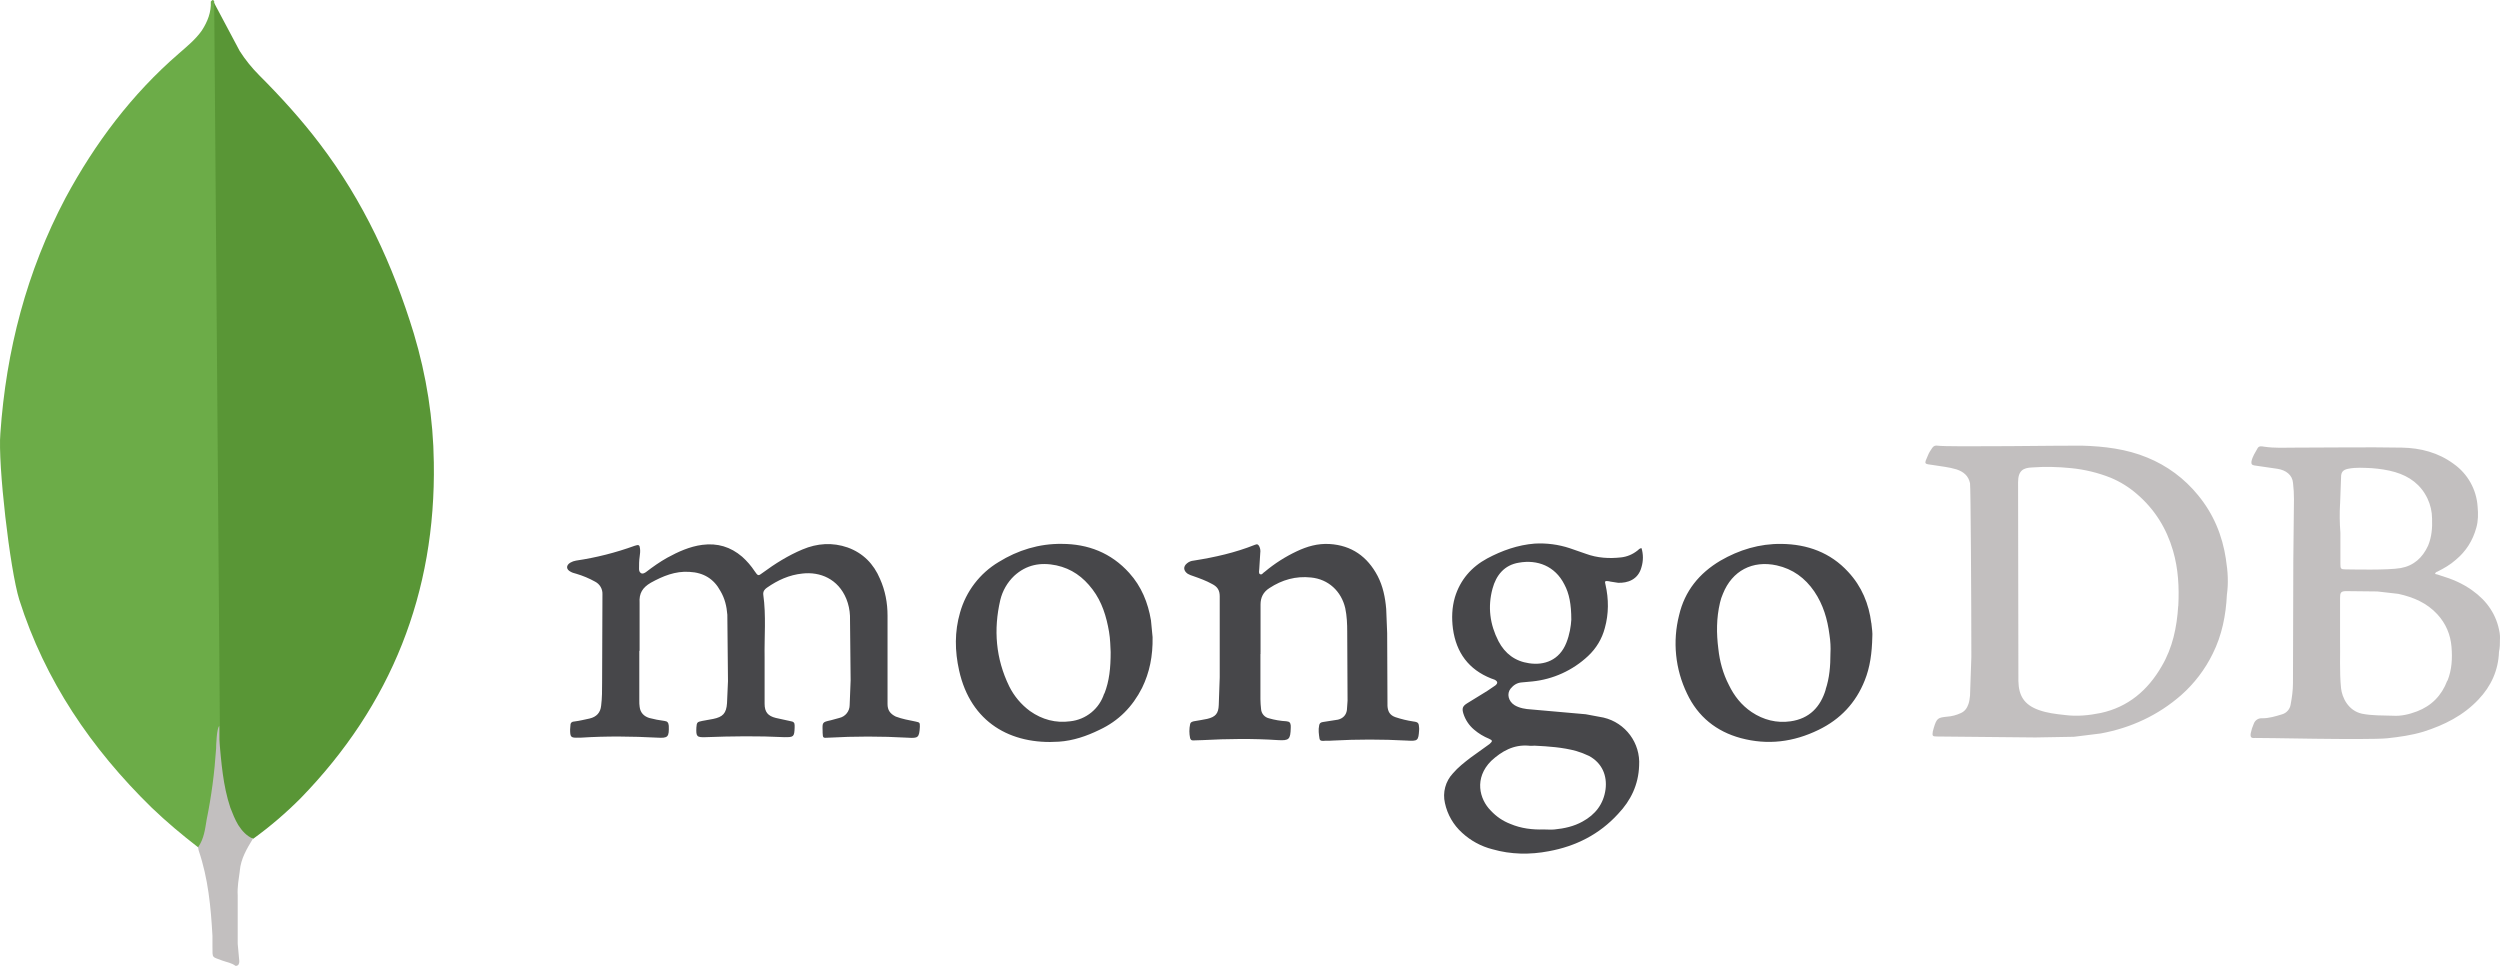
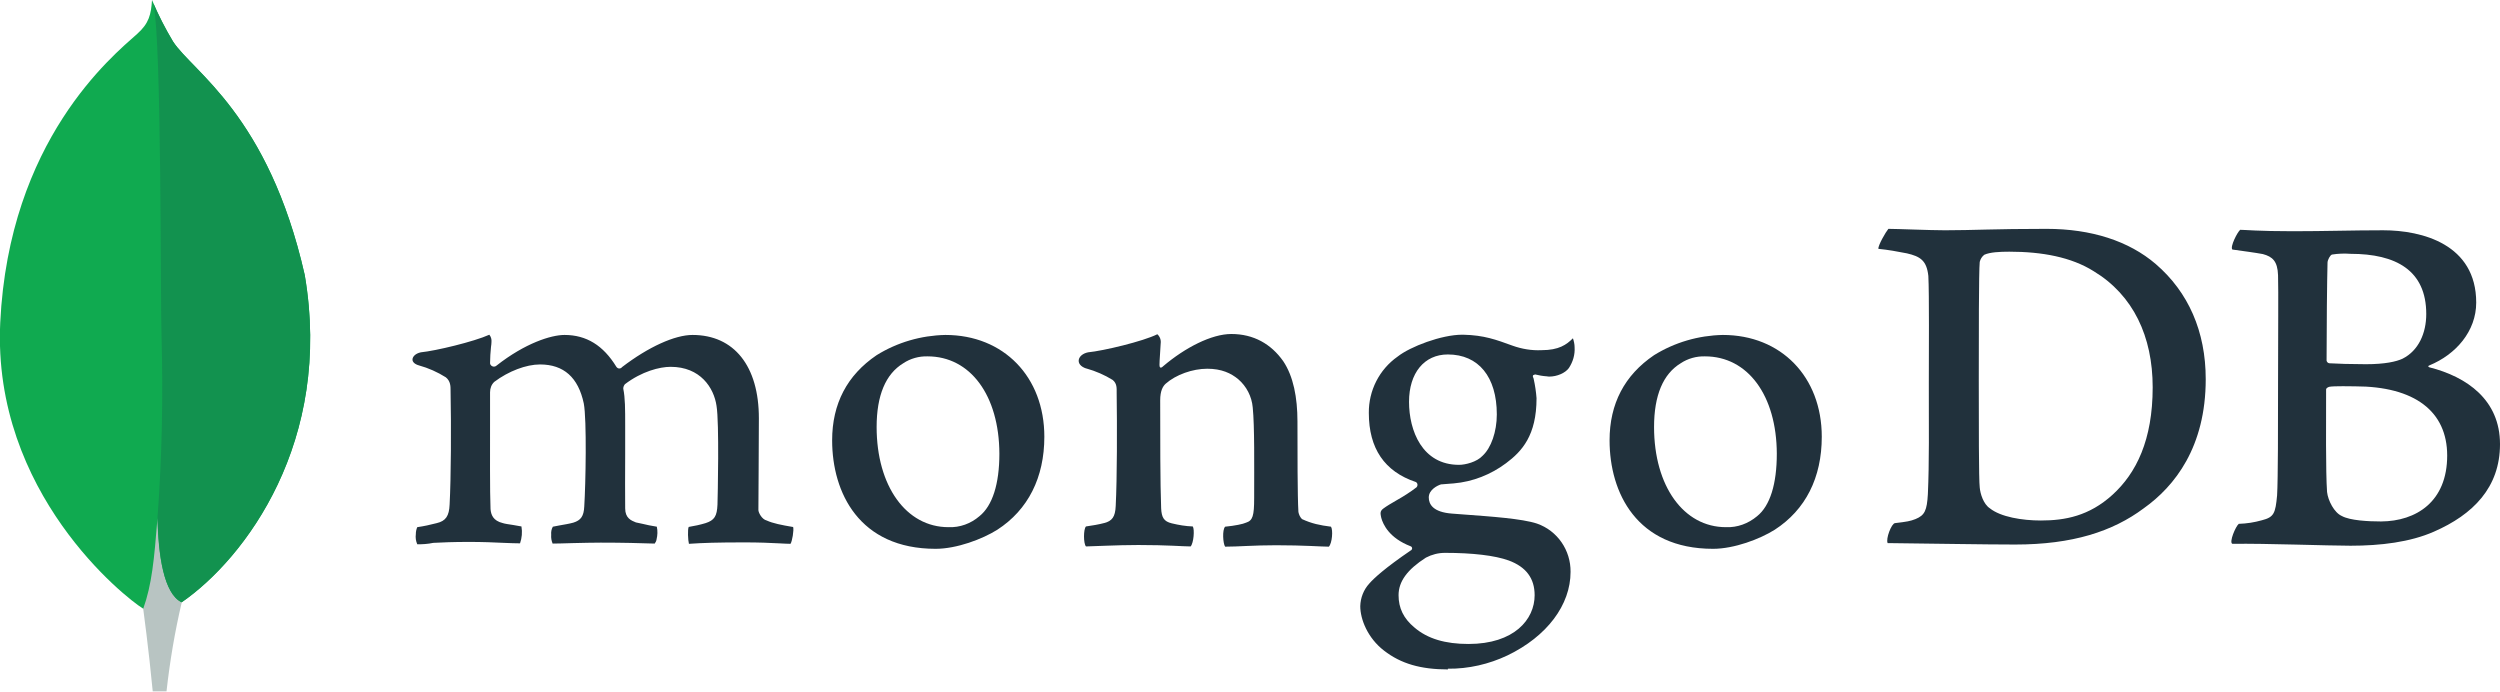
- <svg xmlns="http://www.w3.org/2000/svg" version="1.1" id="Layer_1" x="0px" y="0px" width="105.821px" height="40.884px" viewBox="7.09 5.043 105.821 40.884" enable-background="new 7.09 5.043 105.821 40.884" xml:space="preserve">
-   <path fill="#599636" d="M16.147,5.154l1.09,2.05c0.237,0.37,0.514,0.713,0.824,1.024c0.913,0.913,1.782,1.87,2.56,2.895  c1.848,2.427,3.095,5.122,3.986,8.04c0.534,1.782,0.824,3.608,0.846,5.456c0.09,5.523-1.804,10.266-5.634,14.208  c-0.621,0.624-1.291,1.198-2.004,1.715c-0.38,0-0.557-0.3-0.713-0.558c-0.3-0.5-0.468-1.047-0.557-1.603  c-0.134-0.668-0.223-1.336-0.178-2.026v-0.313c-0.022-0.066-0.356-30.732-0.223-30.888L16.147,5.154z" />
-   <path fill="#6CAC48" d="M16.147,5.088c-0.045-0.09-0.09-0.022-0.134,0.022c0.022,0.445-0.134,0.846-0.38,1.225  c-0.267,0.38-0.624,0.668-0.98,0.98c-1.982,1.715-3.54,3.786-4.788,6.102c-1.648,3.118-2.516,6.458-2.76,9.977  c-0.11,1.27,0.4,5.746,0.802,7.037c1.09,3.43,3.05,6.301,5.6,8.795c0.624,0.601,1.292,1.158,1.982,1.692  c0.2,0,0.223-0.178,0.267-0.312c0.088-0.285,0.155-0.575,0.2-0.869c0.2-1.113,0.312-2.228,0.445-3.34L16.156,5.088H16.147z" />
-   <path fill="#C2BFBF" d="M17.24,41.9c0.045-0.512,0.3-0.936,0.557-1.358c-0.267-0.11-0.468-0.334-0.624-0.58  c-0.134-0.223-0.245-0.5-0.334-0.735c-0.312-0.935-0.38-1.914-0.468-2.873v-0.58c-0.11,0.09-0.134,0.847-0.134,0.959  c-0.067,1.023-0.2,2.026-0.4,3.006c-0.067,0.4-0.11,0.802-0.356,1.158c0,0.045,0,0.09,0.022,0.155c0.4,1.181,0.512,2.384,0.58,3.608  v0.445c0,0.533-0.022,0.422,0.423,0.6c0.178,0.066,0.38,0.09,0.557,0.223c0.134,0,0.156-0.109,0.156-0.199l-0.067-0.735v-2.05  c-0.022-0.356,0.045-0.713,0.09-1.047L17.24,41.9z" />
-   <g transform="matrix(1.021124 0 0 1.021124 -4.376266 -1.845946)">
-     <path fill="#47474A" d="M37.73,33.72v2.077c-0.002,0.082,0.002,0.164,0.014,0.247c0.027,0.245,0.178,0.396,0.4,0.465   c0.208,0.054,0.418,0.096,0.63,0.122c0.123,0.014,0.164,0.069,0.178,0.201c0.014,0.465-0.027,0.519-0.478,0.492   c-1.052-0.055-2.105-0.068-3.157,0h-0.1c-0.328,0.013-0.355-0.014-0.355-0.342c0-0.055,0.014-0.122,0.014-0.178   c0-0.099,0.068-0.15,0.164-0.15c0.22-0.027,0.424-0.081,0.63-0.123c0.287-0.067,0.45-0.245,0.478-0.532   c0.04-0.315,0.04-0.643,0.04-0.958l0.014-3.661c0.01-0.217-0.108-0.419-0.3-0.52c-0.247-0.138-0.509-0.248-0.78-0.328   c-0.082-0.027-0.164-0.04-0.232-0.082c-0.2-0.096-0.205-0.273-0.014-0.383c0.068-0.04,0.15-0.068,0.232-0.082   c0.83-0.122,1.644-0.329,2.432-0.615c0.164-0.055,0.205-0.04,0.22,0.123c0.014,0.1,0,0.22-0.014,0.314   c-0.027,0.178-0.027,0.355-0.027,0.52c0,0.068,0.014,0.137,0.082,0.178c0.068,0.041,0.137,0,0.2-0.04   c0.287-0.22,0.574-0.424,0.888-0.6c0.45-0.246,0.93-0.465,1.45-0.533c0.63-0.082,1.175,0.082,1.654,0.492   c0.198,0.177,0.373,0.379,0.519,0.601c0.137,0.2,0.15,0.205,0.328,0.068c0.52-0.383,1.066-0.724,1.654-0.97   c0.615-0.26,1.244-0.3,1.872-0.082c0.642,0.232,1.08,0.683,1.34,1.298c0.22,0.492,0.314,1,0.314,1.53v3.662   c0,0.247,0.1,0.4,0.342,0.52c0.26,0.099,0.547,0.15,0.82,0.205c0.178,0.04,0.178,0.04,0.178,0.22   c-0.027,0.45-0.068,0.478-0.506,0.45c-1.097-0.062-2.196-0.062-3.293,0c-0.22,0.014-0.22,0.014-0.232-0.206v-0.067   c-0.014-0.371-0.014-0.371,0.342-0.45l0.355-0.097c0.248-0.057,0.423-0.278,0.424-0.533l0.04-1.024l-0.027-2.679   c-0.011-0.239-0.061-0.474-0.15-0.697c-0.342-0.834-1.093-1.134-1.818-1.052c-0.547,0.055-1.025,0.273-1.476,0.588   c-0.096,0.068-0.164,0.15-0.15,0.287c0.123,0.875,0.04,1.75,0.055,2.624v1.9c0,0.342,0.137,0.506,0.465,0.587l0.63,0.138   c0.096,0.013,0.15,0.055,0.15,0.164v0.099c-0.014,0.383-0.04,0.4-0.424,0.396c-1.093-0.055-2.187-0.04-3.266,0   c-0.37,0.013-0.4-0.027-0.383-0.4c0.014-0.22,0.04-0.232,0.246-0.274l0.45-0.082c0.4-0.081,0.547-0.231,0.574-0.656l0.04-0.915   l-0.027-2.748c-0.027-0.341-0.1-0.669-0.287-0.984c-0.273-0.506-0.7-0.765-1.285-0.793c-0.588-0.04-1.107,0.178-1.6,0.45   c-0.342,0.2-0.492,0.437-0.465,0.834v1.995L37.73,33.72z M63.477,33.803v1.927c0.002,0.138,0.011,0.274,0.027,0.41   c0.012,0.186,0.146,0.342,0.329,0.383c0.235,0.068,0.478,0.109,0.723,0.122c0.138,0.013,0.164,0.068,0.178,0.178v0.096   c-0.013,0.478-0.067,0.534-0.532,0.507c-1.041-0.069-2.078-0.055-3.117,0l-0.4,0.013c-0.082,0-0.1-0.04-0.123-0.096   c-0.04-0.189-0.04-0.384,0-0.574c0.014-0.082,0.068-0.1,0.15-0.123c0.2-0.027,0.37-0.068,0.56-0.1   c0.342-0.082,0.465-0.22,0.478-0.574l0.04-1.148v-3.362c0-0.246-0.096-0.396-0.314-0.506c-0.246-0.137-0.506-0.232-0.78-0.328   c-0.082-0.027-0.164-0.055-0.232-0.096c-0.178-0.123-0.2-0.3-0.027-0.437c0.077-0.064,0.173-0.102,0.273-0.11   c0.875-0.137,1.722-0.328,2.542-0.656c0.096-0.04,0.137-0.014,0.178,0.068c0.041,0.082,0.055,0.178,0.04,0.273l-0.04,0.642   c0,0.082-0.04,0.2,0.027,0.232c0.082,0.055,0.136-0.068,0.205-0.1c0.404-0.339,0.849-0.623,1.326-0.847   c0.425-0.2,0.861-0.328,1.353-0.3c0.915,0.055,1.571,0.52,1.995,1.326c0.22,0.424,0.315,0.888,0.355,1.367l0.04,1l0.013,3.02   c0.015,0.231,0.097,0.383,0.329,0.465c0.24,0.08,0.487,0.14,0.738,0.178c0.22,0.027,0.231,0.069,0.245,0.274v0.068   c-0.027,0.465-0.055,0.477-0.519,0.45c-1.02-0.055-2.042-0.055-3.061,0c-0.137,0.013-0.274,0-0.4,0.013   c-0.082,0-0.138-0.013-0.15-0.096c-0.027-0.178-0.055-0.356-0.014-0.547c0.014-0.082,0.055-0.123,0.15-0.138l0.63-0.099   c0.22-0.055,0.342-0.2,0.37-0.4l0.027-0.383l-0.014-2.856c0-0.328-0.013-0.656-0.082-0.984c-0.164-0.7-0.696-1.2-1.419-1.27   c-0.63-0.068-1.2,0.096-1.721,0.437c-0.26,0.164-0.371,0.396-0.371,0.683v2.064c0-0.039,0-0.039,0.014-0.039L63.477,33.803z" />
-     <path fill="#C2BFBF" d="M103.502,29.935c-0.149-0.998-0.519-1.886-1.161-2.665c-0.56-0.688-1.283-1.224-2.106-1.558   c-0.859-0.355-1.777-0.465-2.706-0.492c-0.383-0.014-5.603,0.068-5.986,0c-0.096-0.014-0.164,0.014-0.22,0.096   c-0.068,0.1-0.138,0.205-0.178,0.314c-0.164,0.37-0.164,0.342,0.231,0.396c0.329,0.055,0.643,0.082,0.957,0.178   c0.287,0.096,0.493,0.26,0.559,0.574c0.028,0.15,0.055,4.96,0.055,7.202l-0.055,1.601c-0.013,0.122-0.027,0.245-0.067,0.354   c-0.055,0.164-0.151,0.3-0.315,0.371c-0.181,0.084-0.375,0.136-0.574,0.149c-0.37,0.04-0.424,0.055-0.547,0.465l-0.04,0.151   c-0.027,0.178-0.014,0.205,0.164,0.205l4.087,0.04l1.6-0.028l1.107-0.137c1.257-0.231,2.378-0.752,3.334-1.586   c0.546-0.482,0.992-1.067,1.312-1.721c0.383-0.765,0.547-1.6,0.587-2.446c0.069-0.478,0.04-0.97-0.04-1.462V29.935z    M101.521,31.875c-0.055,0.875-0.231,1.722-0.683,2.488c-0.574,0.997-1.394,1.695-2.529,1.939c-0.492,0.1-0.983,0.15-1.5,0.082   c-0.369-0.04-0.724-0.082-1.065-0.205c-0.616-0.22-0.834-0.601-0.847-1.2l-0.013-8.24c0-0.492,0.22-0.6,0.574-0.615   c0.533-0.04,1.08-0.027,1.612,0.027c0.568,0.055,1.125,0.189,1.655,0.4c0.393,0.164,0.757,0.39,1.08,0.67   c0.737,0.63,1.23,1.42,1.501,2.35c0.22,0.752,0.259,1.517,0.22,2.282L101.521,31.875z M114.861,33.215c0-0.082,0-0.149-0.014-0.231   c-0.122-0.752-0.52-1.326-1.134-1.763c-0.396-0.287-0.846-0.478-1.312-0.615c-0.081-0.027-0.149-0.055-0.231-0.068   c0.013-0.068,0.055-0.082,0.096-0.096c0.274-0.137,0.534-0.287,0.765-0.492c0.425-0.355,0.7-0.793,0.847-1.326   c0.082-0.287,0.082-0.574,0.055-0.875c-0.046-0.713-0.413-1.367-0.998-1.777c-0.63-0.465-1.368-0.656-2.133-0.67   c-1.475-0.027-2.965,0-4.439,0c-0.425,0-0.847,0.027-1.285-0.04c-0.082-0.014-0.199-0.04-0.26,0.055   c-0.099,0.178-0.22,0.355-0.26,0.56c-0.013,0.096,0.015,0.15,0.124,0.164l0.943,0.137c0.369,0.055,0.629,0.26,0.656,0.588   c0.027,0.227,0.04,0.455,0.039,0.683l-0.027,2.555l-0.014,5.055c0,0.3-0.04,0.589-0.096,0.888c-0.028,0.194-0.166,0.355-0.356,0.41   c-0.273,0.082-0.532,0.164-0.82,0.164c-0.158-0.014-0.305,0.081-0.355,0.232c-0.055,0.122-0.099,0.26-0.122,0.383   c-0.028,0.164,0.013,0.22,0.178,0.201c0.122-0.014,4.633,0.096,5.48,0.013c0.505-0.055,0.999-0.122,1.502-0.274   c0.86-0.273,1.654-0.669,2.283-1.339c0.519-0.547,0.819-1.203,0.846-1.968c0.04-0.178,0.04-0.356,0.04-0.547L114.861,33.215z    M108.233,27.615l0.04-1.093c0-0.205,0.082-0.3,0.287-0.342c0.329-0.068,0.656-0.04,0.985-0.027   c0.327,0.027,0.641,0.068,0.97,0.164c0.6,0.178,1.065,0.52,1.339,1.093c0.124,0.261,0.19,0.545,0.191,0.834   c0.014,0.383-0.013,0.752-0.164,1.12c-0.232,0.506-0.6,0.834-1.134,0.93c-0.534,0.096-2.049,0.055-2.282,0.055   c-0.206,0-0.22-0.027-0.22-0.232V28.83c-0.032-0.4-0.037-0.802-0.014-1.203L108.233,27.615z M112.673,34.967   c-0.232,0.616-0.656,1.041-1.258,1.27c-0.327,0.123-0.655,0.201-0.999,0.178c-0.424-0.013-0.846,0-1.27-0.082   c-0.574-0.122-0.834-0.669-0.875-1.065c-0.068-0.697-0.027-1.408-0.04-1.927v-1.804c0-0.22,0.027-0.287,0.26-0.287l1.285,0.014   l0.875,0.1c0.615,0.137,1.175,0.37,1.613,0.847c0.354,0.383,0.547,0.846,0.587,1.352c0.04,0.478,0.014,0.943-0.164,1.394   L112.673,34.967z" />
-     <path fill="#47474A" d="M77.95,30.85l0.355,0.055c0.383,0.014,0.834-0.123,0.97-0.656c0.076-0.254,0.076-0.526,0-0.78   c-0.081,0-0.123,0.068-0.164,0.096c-0.205,0.164-0.438,0.26-0.683,0.287c-0.493,0.055-0.985,0.027-1.463-0.15l-0.669-0.232   c-0.467-0.153-0.958-0.218-1.45-0.19c-0.697,0.055-1.352,0.287-1.968,0.615c-0.656,0.355-1.12,0.888-1.34,1.613   c-0.123,0.424-0.137,0.86-0.081,1.298c0.136,0.997,0.655,1.695,1.584,2.064c0.055,0.014,0.097,0.04,0.151,0.055   c0.122,0.069,0.136,0.138,0.027,0.232l-0.342,0.232l-0.821,0.505c-0.205,0.124-0.231,0.22-0.164,0.438   c0.081,0.254,0.232,0.482,0.437,0.656c0.187,0.161,0.4,0.29,0.629,0.383c0.149,0.068,0.149,0.099,0.013,0.22l-0.779,0.56   c-0.26,0.2-0.52,0.4-0.738,0.656c-0.307,0.329-0.431,0.79-0.328,1.23c0.101,0.474,0.35,0.905,0.71,1.23   c0.356,0.329,0.788,0.564,1.258,0.683c0.765,0.22,1.558,0.231,2.336,0.082c1.121-0.205,2.1-0.7,2.871-1.545   c0.533-0.559,0.847-1.216,0.874-2c0.062-0.936-0.562-1.78-1.476-1.995l-0.737-0.138l-2.255-0.199   c-0.247-0.014-0.493-0.055-0.697-0.178c-0.26-0.164-0.328-0.478-0.164-0.683c0.122-0.151,0.273-0.247,0.465-0.26l0.436-0.04   c0.865-0.088,1.676-0.458,2.31-1.052c0.338-0.314,0.581-0.717,0.697-1.163c0.164-0.587,0.164-1.199,0.027-1.799   c-0.04-0.15-0.027-0.164,0.164-0.137L77.95,30.85z M74.6,37.657c0.081,0.014,0.164,0,0.246,0c0.574,0.028,1.162,0.068,1.721,0.22   c0.184,0.055,0.361,0.123,0.534,0.206c0.547,0.299,0.752,0.82,0.683,1.379c-0.082,0.616-0.425,1.052-0.956,1.341   c-0.356,0.199-0.753,0.287-1.163,0.327c-0.149,0.014-0.287,0-0.436,0c-0.478,0.014-0.943-0.04-1.394-0.231   c-0.314-0.122-0.574-0.3-0.806-0.547c-0.478-0.478-0.7-1.352,0.014-2.064C73.478,37.887,73.972,37.604,74.6,37.657L74.6,37.657z    M76.158,33.393c-0.287,0.725-0.916,0.943-1.544,0.847c-0.575-0.082-0.998-0.396-1.27-0.916c-0.356-0.696-0.45-1.419-0.247-2.173   c0.15-0.56,0.492-0.984,1.093-1.08c0.765-0.137,1.501,0.137,1.886,0.902c0.2,0.37,0.288,0.821,0.288,1.462   C76.349,32.694,76.296,33.05,76.158,33.393L76.158,33.393z M58.94,32.463c-0.123-0.738-0.396-1.408-0.902-1.968   c-0.752-0.834-1.708-1.2-2.788-1.203c-0.943-0.014-1.83,0.26-2.624,0.752c-0.78,0.467-1.353,1.216-1.599,2.091   c-0.232,0.793-0.22,1.6-0.04,2.405c0.478,2.159,2.146,3.088,4.14,2.951c0.588-0.04,1.148-0.231,1.68-0.492   c0.793-0.37,1.367-0.956,1.763-1.736c0.314-0.642,0.45-1.326,0.437-2.105L58.94,32.463L58.94,32.463z M57,35.497   c-0.199,0.629-0.752,1.079-1.408,1.149c-0.6,0.081-1.162-0.068-1.667-0.424c-0.365-0.269-0.66-0.62-0.861-1.025   c-0.56-1.148-0.656-2.351-0.37-3.58c0.092-0.381,0.291-0.727,0.574-0.998c0.506-0.465,1.093-0.574,1.75-0.437   c0.63,0.137,1.107,0.478,1.5,0.998c0.393,0.52,0.574,1.119,0.683,1.751c0.055,0.314,0.055,0.641,0.068,0.846   c0,0.656-0.055,1.2-0.26,1.722L57,35.497z M88.799,32.573c-0.099-0.793-0.396-1.517-0.956-2.118   c-0.738-0.806-1.695-1.148-2.76-1.162c-0.916-0.014-1.764,0.246-2.542,0.697c-0.875,0.52-1.476,1.257-1.708,2.255   c-0.277,1.088-0.161,2.241,0.328,3.252c0.45,0.957,1.216,1.572,2.228,1.846c1.12,0.3,2.187,0.164,3.225-0.342   c0.902-0.437,1.545-1.12,1.914-2.05c0.22-0.547,0.299-1.133,0.314-1.817c0.013-0.123-0.014-0.342-0.04-0.56L88.799,32.573z    M86.913,35.321c-0.22,0.737-0.683,1.216-1.461,1.326c-0.574,0.082-1.12-0.055-1.612-0.383c-0.425-0.287-0.725-0.67-0.943-1.121   c-0.247-0.478-0.383-0.983-0.438-1.502c-0.082-0.642-0.082-1.27,0.069-1.914c0.029-0.126,0.069-0.25,0.122-0.369   c0.383-0.957,1.23-1.394,2.228-1.175c0.669,0.15,1.174,0.52,1.558,1.08c0.37,0.547,0.547,1.148,0.63,1.8   c0.04,0.26,0.055,0.533,0.04,0.765c0,0.532-0.04,1.024-0.201,1.502L86.913,35.321z" />
-   </g>
+ <svg xmlns="http://www.w3.org/2000/svg" version="1.1" id="Layer_1" x="0px" y="0px" viewBox="0 0 1050.9 290.6" style="enable-background:new 0 0 1050.9 290.6;" xml:space="preserve">
+   <style type="text/css">
+ 	.st0{fill:#10AA50;}
+ 	.st1{fill:#B8C4C2;}
+ 	.st2{fill:#12924F;}
+ 	.st3{fill:#21313C;}
+ </style>
+   <path class="st0" d="M128.1,115.6c-15.3-67.5-47.2-85.5-55.4-98.2C69.4,11.8,66.4,6,63.9,0c-0.4,6-1.2,9.8-6.3,14.3  C47.3,23.5,3.8,58.9,0.1,135.6c-3.4,71.6,52.6,115.7,60,120.2c5.7,2.8,12.6,0.1,16-2.5C103.1,234.8,140,185.4,128.1,115.6" />
+   <path class="st1" d="M66.2,217.8c-1.4,17.7-2.4,28-6,38.1c0,0,2.3,16.9,4,34.7H70c1.4-12.6,3.5-25.1,6.4-37.4  C68.8,249.5,66.5,233.3,66.2,217.8z" />
+   <path class="st2" d="M76.4,253.2L76.4,253.2c-7.6-3.5-9.8-20.1-10.2-35.5c1.9-25.4,2.4-50.9,1.7-76.4C67.4,128.1,68,17.7,64.5,1.5  c2.4,5.5,5.1,10.8,8.2,15.9c8.1,12.7,40.1,30.7,55.4,98.2C140,185.3,103.3,234.6,76.4,253.2z" />
+   <path class="st3" d="M836.5,213.7c4.5,3.6,13.5,5.1,21.4,5.1c10.2,0,20.3-1.9,30.1-10.8c10-9.1,16.9-23,16.9-45.2  c0-21.3-8.1-38.7-24.8-48.8c-9.4-5.9-21.6-8.2-35.5-8.2c-4,0-8.1,0.2-10.5,1.3c-1,0.8-1.6,1.8-1.9,3c-0.4,3.8-0.4,32.7-0.4,49.8  c0,17.5,0,42,0.4,45C832.4,207.4,833.7,211.9,836.5,213.7 M793.8,96.2c3.6,0,17.4,0.6,23.8,0.6c12,0,20.3-0.6,42.7-0.6  c18.8,0,34.6,5.1,45.9,14.8c13.7,11.8,21,28.3,21,48.4c0,28.5-13,45-26.1,54.3c-13,9.7-29.9,15.2-54,15.2c-12.8,0-34.8-0.4-53.2-0.6  h-0.4c-0.9-1.7,1.6-8.3,3.1-8.4c5-0.6,6.3-0.8,8.6-1.7c3.9-1.6,4.8-3.6,5.2-10.5c0.6-13.1,0.4-28.7,0.4-46.5  c0-12.7,0.2-37.4-0.2-45.2c-0.7-6.5-3.4-8.2-9-9.5c-4-0.8-8-1.5-12-1.9C789.4,103.2,792.7,97.5,793.8,96.2" />
+   <path class="st3" d="M980.3,107c-0.8,0.2-1.9,2.3-1.9,3.4c-0.2,7.6-0.4,27.5-0.4,41.2c0.1,0.5,0.5,1,1.1,1.1  c2.8,0.2,9.6,0.4,15.4,0.4c8.1,0,12.8-1.1,15.4-2.3c6.8-3.4,10-10.8,10-18.8c0-18.4-12.8-25.3-31.8-25.3  C985.4,106.5,982.8,106.6,980.3,107 M1028.7,191.5c0-18.6-13.7-29.1-38.7-29.1c-1.1,0-9-0.2-10.9,0.2c-0.6,0.2-1.3,0.6-1.3,1.1  c0,13.3-0.2,34.6,0.4,43.1c0.4,3.6,3,8.7,6.2,10.1c3.4,1.9,11.1,2.3,16.5,2.3C1015.7,219.1,1028.7,210.9,1028.7,191.5 M941.7,96.6  c1.9,0,7.6,0.6,22.1,0.6c13.7,0,24.8-0.4,38-0.4c16.4,0,39.1,5.9,39.1,30.4c0,12-8.5,21.8-19.7,26.4c-0.6,0.2-0.6,0.6,0,0.8  c15.8,4,29.7,13.7,29.7,32.3c0,18.2-11.3,29.6-27.8,36.8c-10,4.4-22.4,5.9-35,5.9c-9.6,0-35.4-1-49.7-0.8c-1.5-0.6,1.4-7.4,2.7-8.4  c3.3-0.1,6.5-0.6,9.7-1.5c5.1-1.3,5.7-2.9,6.4-10.5c0.4-6.6,0.4-30,0.4-46.7c0-22.8,0.2-38.2,0-45.8c-0.2-5.9-2.3-7.8-6.4-8.9  c-3.2-0.6-8.5-1.3-12.8-1.9C937.3,103.8,940.6,97.4,941.7,96.6" />
+   <path class="st3" d="M175.4,228.8c-0.6-1.4-0.8-2.8-0.6-4.3c0-1,0.2-2,0.6-2.9c2.8-0.4,5.5-1,8.2-1.7c3.8-0.9,5.2-3,5.4-7.8  c0.6-11.4,0.7-32.8,0.4-47.8V164c0-1.6,0-3.8-2-5.4c-3.5-2.2-7.3-3.9-11.3-5c-1.8-0.5-2.8-1.5-2.7-2.6s1.2-2.4,3.5-2.9  c6.2-0.6,22.4-4.5,28.8-7.4c0.7,0.9,1,1.9,0.9,3c0,0.7-0.1,1.4-0.2,2.1c-0.2,2.1-0.4,4.5-0.4,6.9c0.1,0.9,0.9,1.5,1.8,1.4  c0.3,0,0.7-0.2,0.9-0.4c12.1-9.5,23-12.9,28.6-12.9c9.2,0,16.3,4.4,21.8,13.4c0.3,0.4,0.7,0.7,1.2,0.7c0.5,0,0.9-0.2,1.2-0.6  c11.1-8.5,22.2-13.5,29.6-13.5c17.5,0,27.9,13.1,27.9,35c0,6.3-0.1,14.3-0.1,21.7c0,6.5-0.1,12.7-0.1,16.9c0,1,1.4,3.9,3.5,4.4  c2.6,1.2,6.2,1.9,10.9,2.7h0.2c0.4,1.3-0.4,6.1-1.1,7.1c-1.2,0-2.8-0.1-4.8-0.2c-3.6-0.2-8.6-0.4-14.4-0.4  c-11.6,0-17.7,0.2-23.5,0.6c-0.4-1.4-0.6-6.1-0.1-7.1c2.4-0.4,4.8-0.9,7.1-1.6c3.7-1.2,4.8-2.9,5-7.8c0.1-3.5,0.8-34.2-0.4-41.5  c-1.1-7.6-6.8-16.4-19.3-16.4c-4.6,0-12.1,1.9-19.2,7.3c-0.4,0.5-0.7,1.1-0.7,1.8v0.1c0.8,3.9,0.8,8.5,0.8,15.5c0,4,0,8.2,0,12.3  c0,8.5-0.1,16.5,0,22.5c0,4.1,2.5,5.1,4.5,5.9c1.1,0.2,2,0.4,2.8,0.6c1.7,0.4,3.4,0.8,6,1.2c0.4,1.8,0.3,3.6-0.1,5.3  c-0.1,0.7-0.4,1.3-0.8,1.8c-6.5-0.2-13.1-0.4-22.7-0.4c-2.9,0-7.6,0.1-11.8,0.2c-3.4,0.1-6.6,0.2-8.4,0.2c-0.5-1.2-0.7-2.4-0.6-3.7  c-0.1-1.2,0.1-2.4,0.7-3.4l2.6-0.5c2.2-0.4,4.2-0.7,6-1.2c3.2-1,4.4-2.7,4.6-6.8c0.6-9.4,1.1-36.5-0.2-43.3  c-2.3-10.9-8.4-16.4-18.4-16.4c-5.8,0-13.2,2.8-19.2,7.3c-1.2,1.1-1.8,2.7-1.8,4.4c0,3.2,0,7.1,0,11.2c0,13.6-0.1,30.5,0.2,37.9  c0.2,2.3,1,4.9,5.2,5.9c0.9,0.3,2.5,0.5,4.4,0.8c1.1,0.2,2.2,0.4,3.4,0.6c0.4,2.4,0.2,4.8-0.6,7.1c-1.9,0-4.1-0.1-6.8-0.2  c-4-0.2-9-0.4-14.6-0.4c-6.7,0-11.3,0.2-15.1,0.4C179.8,228.7,177.6,228.8,175.4,228.8" />
+   <path class="st3" d="M389.9,149.8c-3.6-0.1-7.2,0.9-10.2,2.9c-7.4,4.5-11.2,13.5-11.2,26.8c0,24.8,12.4,42.1,30.2,42.1  c4.8,0.2,9.4-1.5,13-4.6c5.5-4.4,8.4-13.6,8.4-26.3C420,166.2,407.9,149.8,389.9,149.8 M393.3,230.7c-32.1,0-43.5-23.6-43.5-45.6  c0-15.4,6.3-27.4,18.7-35.8c8.7-5.4,18.7-8.3,28.9-8.5c24.5,0,41.6,17.6,41.6,42.8c0,17.1-6.8,30.7-19.8,39.1  C413,226.6,402.2,230.7,393.3,230.7" />
+   <path class="st3" d="M716.7,149.8c-3.6-0.1-7.2,0.9-10.2,2.9c-7.4,4.5-11.2,13.5-11.2,26.8c0,24.8,12.4,42.1,30.2,42.1  c4.8,0.2,9.4-1.5,13.1-4.6c5.5-4.4,8.3-13.6,8.3-26.3C746.8,166.2,734.7,149.8,716.7,149.8 M720.1,230.7  c-32.1,0-43.5-23.6-43.5-45.6c0-15.4,6.3-27.4,18.7-35.8c8.7-5.4,18.7-8.3,28.9-8.5c24.5,0,41.6,17.6,41.6,42.8  c0,17.2-6.8,30.7-19.8,39.1C739.8,226.6,729,230.7,720.1,230.7" />
+   <path class="st3" d="M608.6,149c-9.9,0-16.3,7.8-16.3,19.9s5.5,26.5,21,26.5c2.7,0,7.5-1.2,9.9-3.8c3.6-3.3,6-10.1,6-17.4  C629.2,158.4,621.5,149,608.6,149 M607.4,232.4c-2.8,0-5.5,0.7-8,2c-7.8,5-11.5,10-11.5,15.8c0,5.4,2.1,9.8,6.7,13.6  c5.5,4.7,12.9,6.9,22.7,6.9c19.2,0,27.8-10.3,27.8-20.5c0-7.1-3.6-11.9-10.9-14.6C628.4,233.5,619,232.4,607.4,232.4 M608.7,281.4  c-11.5,0-19.8-2.4-26.9-7.9c-6.9-5.3-10-13.2-10-18.7c0.1-3.5,1.4-6.9,3.8-9.5c2-2.3,6.7-6.6,17.4-13.9c0.3-0.1,0.6-0.5,0.6-0.9  c0-0.4-0.3-0.8-0.7-0.9c-8.8-3.4-11.5-9-12.3-12c0-0.1,0-0.3-0.1-0.5c-0.2-1.2-0.5-2.3,1.1-3.4c1.2-0.9,3.2-2.1,5.3-3.3  c3-1.7,5.9-3.5,8.6-5.6c0.5-0.6,0.5-1.5-0.1-2c-0.1-0.1-0.2-0.2-0.3-0.2c-13.1-4.4-19.7-14.1-19.7-29c-0.1-9.4,4.4-18.3,12.1-23.7  c5.3-4.2,18.5-9.2,27.1-9.2h0.5c8.8,0.2,13.8,2.1,20.7,4.6c3.9,1.4,8.1,2.1,12.2,1.9c7.3,0,10.5-2.3,13.2-5c0.4,1.2,0.7,2.5,0.7,3.8  c0.2,3.1-0.7,6.1-2.4,8.7c-1.5,2.1-5,3.6-8.2,3.6c-0.3,0-0.7,0-1-0.1c-1.7-0.1-3.4-0.4-5-0.8l-0.8,0.3c-0.3,0.4-0.1,0.8,0.1,1.3  c0.1,0.1,0.1,0.2,0.1,0.3c0.6,2.7,1,5.4,1.2,8.1c0,15.6-6.1,22.3-12.8,27.3c-6.4,4.8-14,7.8-22,8.5l0,0c-0.2,0-1,0.1-2.6,0.2  c-1,0.1-2.3,0.2-2.5,0.2h-0.2c-1.4,0.4-5.2,2.2-5.2,5.5c0,2.8,1.7,6.2,9.8,6.8l5.3,0.4c10.7,0.8,24.1,1.7,30.4,3.8  c8.6,3,14.2,11.2,14.1,20.3c0,13.9-9.9,27.1-26.5,35.1c-7.8,3.7-16.4,5.7-25.1,5.6" />
+   <path class="st3" d="M559.5,221.4c-4.7-0.6-8.1-1.3-12.2-3.2c-0.8-0.8-1.3-1.9-1.5-3c-0.4-6.6-0.4-25.6-0.4-38c0-10.1-1.7-19-6-25.4  c-5.1-7.2-12.4-11.4-21.8-11.4c-8.3,0-19.4,5.7-28.6,13.5c-0.2,0.2-1.6,1.6-1.6-0.5s0.4-6.3,0.5-9c0.2-1.5-0.3-2.9-1.4-3.9  c-6,3-22.8,7-29.1,7.6c-4.5,0.9-5.7,5.2-0.8,6.8h0.1c3.9,1.1,7.6,2.7,11,4.8c1.9,1.5,1.7,3.6,1.7,5.3c0.2,14.1,0.2,35.9-0.4,47.7  c-0.2,4.6-1.5,6.3-4.9,7.2l0.3-0.1c-2.6,0.7-5.2,1.1-7.9,1.5c-1.1,1.1-1.1,7.2,0,8.4c2.1,0,13-0.6,22-0.6c12.4,0,18.8,0.6,22,0.6  c1.3-1.5,1.7-7.2,0.9-8.4c-3-0.1-5.9-0.6-8.8-1.3c-3.4-0.8-4.3-2.5-4.5-6.3c-0.4-9.9-0.4-31.1-0.4-45.4c0-4,1.1-5.9,2.3-7  c4.3-3.8,11.3-6.3,17.5-6.3c6,0,10,1.9,13,4.4c3.5,3,5.7,7.3,6.1,11.9c0.8,8,0.6,24.1,0.6,38c0,7.6-0.6,9.5-3.4,10.4  c-1.3,0.6-4.7,1.3-8.8,1.7c-1.3,1.3-0.9,7.2,0,8.4c5.5,0,12-0.6,21.4-0.6c11.8,0,19.2,0.6,22.2,0.6  C560,228.3,560.4,222.8,559.5,221.4" />
</svg>
